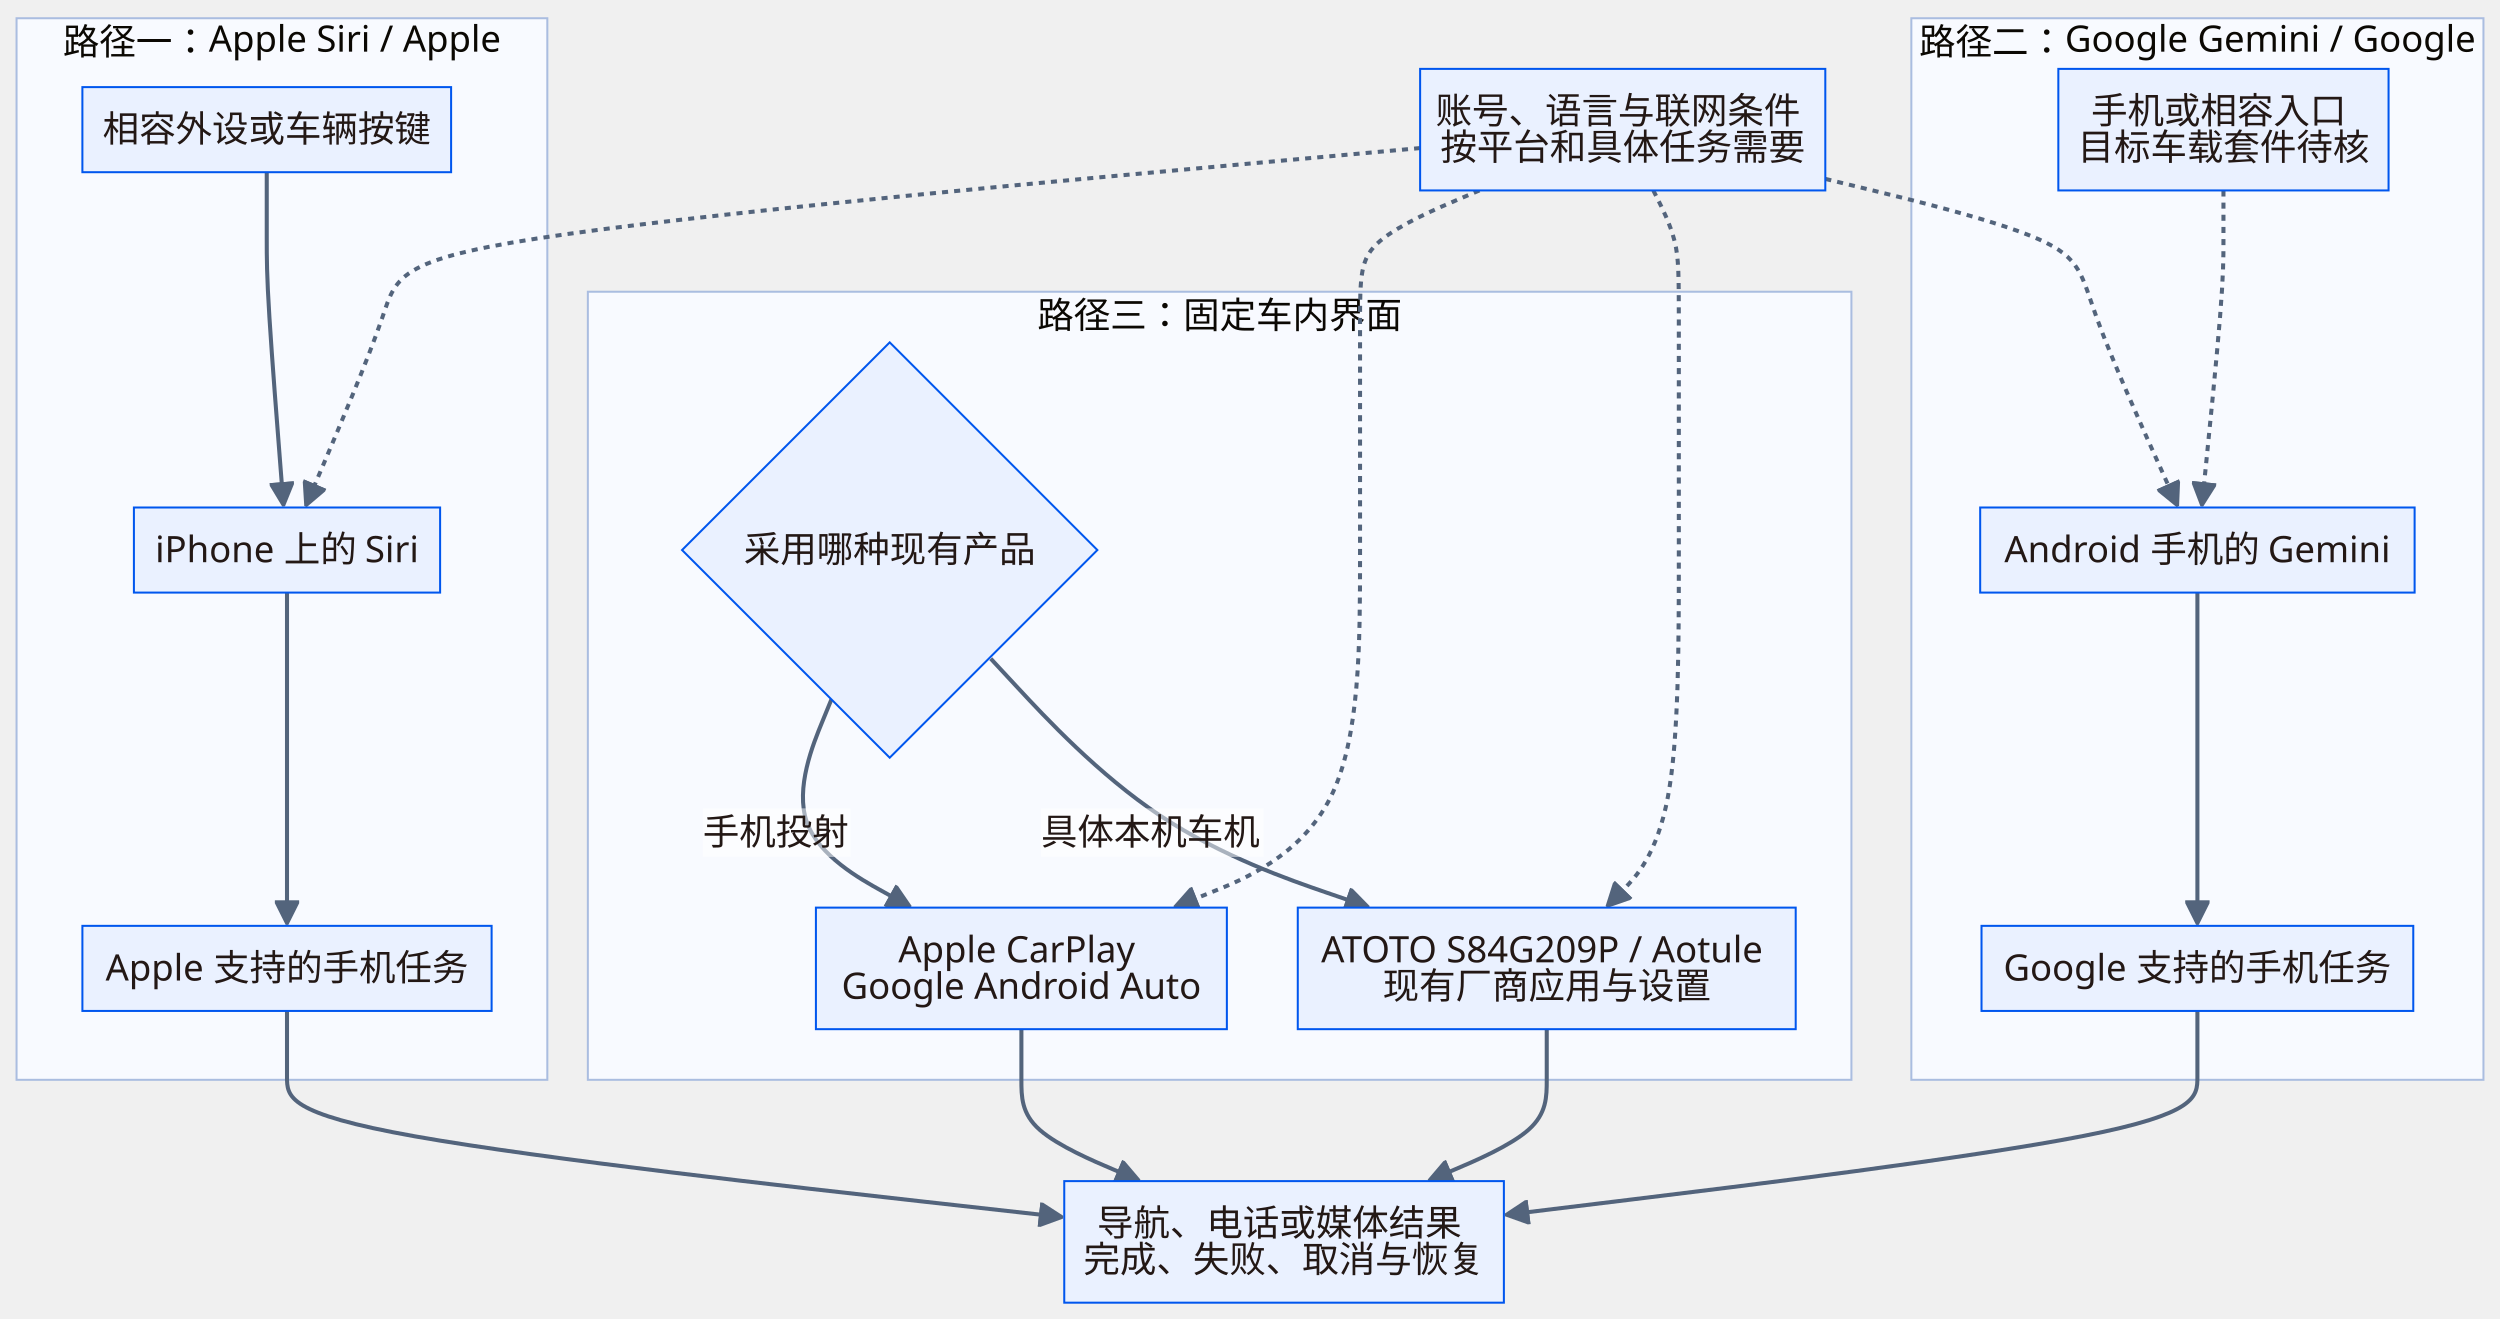
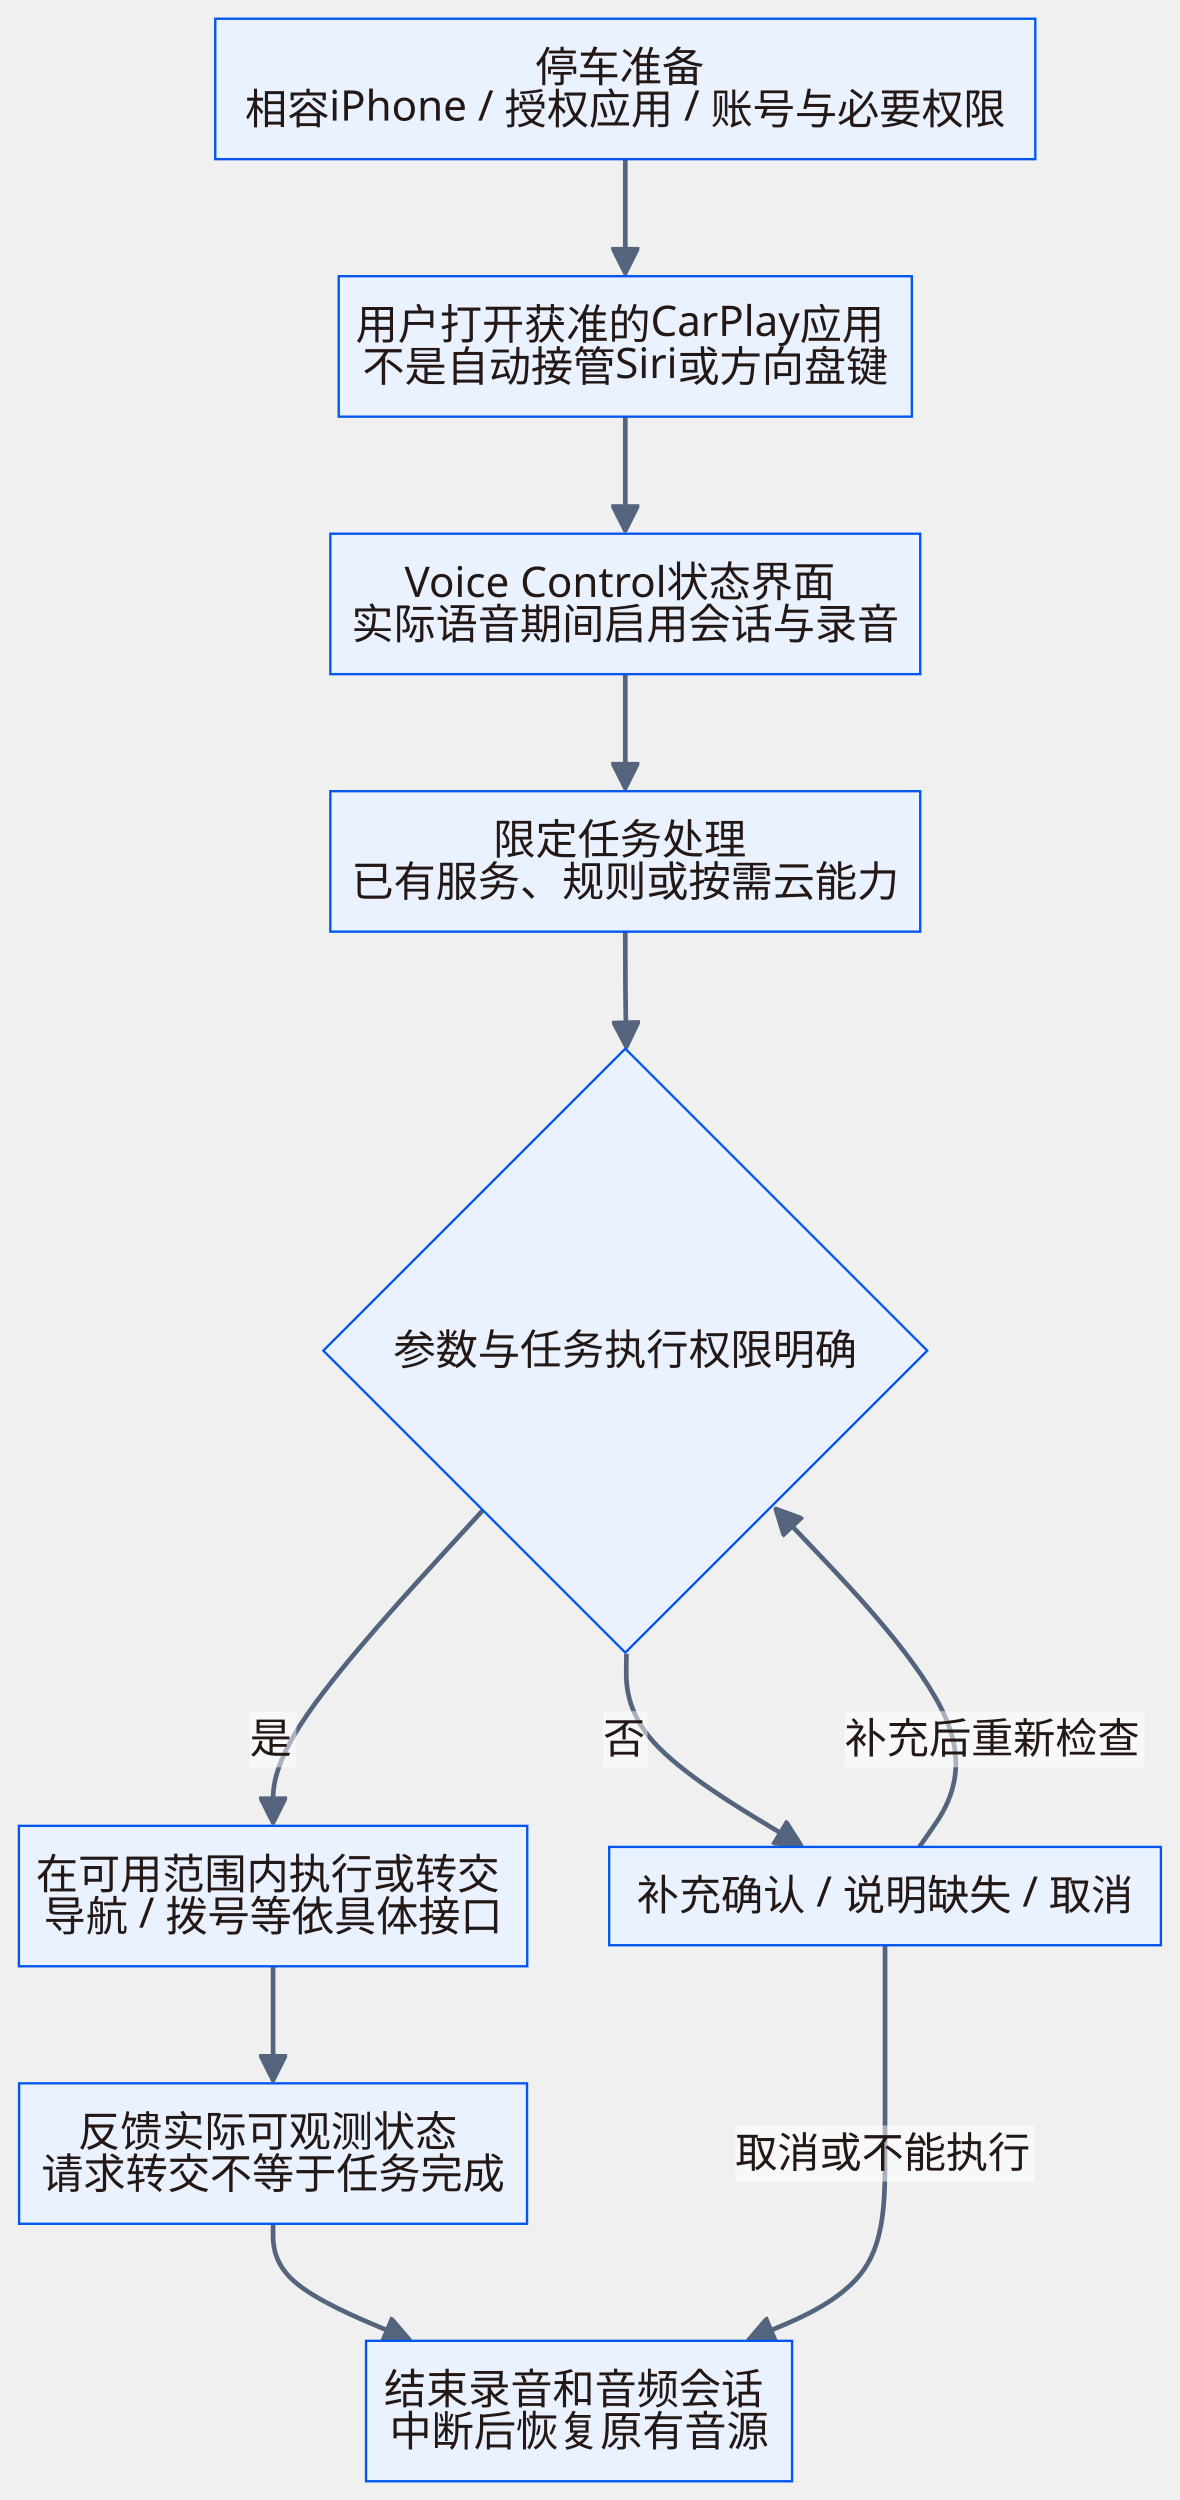
- <svg xmlns="http://www.w3.org/2000/svg" aria-roledescription="flowchart-v2" role="graphics-document document" viewBox="-8 -9 1233.662 651" height="651" width="1234" id="researchFigure2">
+ <svg xmlns="http://www.w3.org/2000/svg" aria-roledescription="flowchart-v2" role="graphics-document document" viewBox="-8 -8 503.859 1068" height="1068" width="504" id="researchFigure2">
  <style>#researchFigure2{font-family:Microsoft YaHei,PingFang SC,sans-serif;font-size:18px;fill:#231815;}#researchFigure2 .error-icon{fill:#F4F7FC;}#researchFigure2 .error-text{fill:#0b0803;stroke:#0b0803;}#researchFigure2 .edge-thickness-normal{stroke-width:2px;}#researchFigure2 .edge-thickness-thick{stroke-width:3.5px;}#researchFigure2 .edge-pattern-solid{stroke-dasharray:0;}#researchFigure2 .edge-pattern-dashed{stroke-dasharray:3;}#researchFigure2 .edge-pattern-dotted{stroke-dasharray:2;}#researchFigure2 .marker{fill:#53647C;stroke:#53647C;}#researchFigure2 .marker.cross{stroke:#53647C;}#researchFigure2 svg{font-family:Microsoft YaHei,PingFang SC,sans-serif;font-size:18px;}#researchFigure2 .label{font-family:Microsoft YaHei,PingFang SC,sans-serif;color:#231815;}#researchFigure2 .cluster-label text{fill:#0b0803;}#researchFigure2 .cluster-label span,#researchFigure2 p{color:#0b0803;}#researchFigure2 .label text,#researchFigure2 span,#researchFigure2 p{fill:#231815;color:#231815;}#researchFigure2 .node rect,#researchFigure2 .node circle,#researchFigure2 .node ellipse,#researchFigure2 .node polygon,#researchFigure2 .node path{fill:#EAF1FF;stroke:#0056EE;stroke-width:1px;}#researchFigure2 .flowchart-label text{text-anchor:middle;}#researchFigure2 .node .katex path{fill:#000;stroke:#000;stroke-width:1px;}#researchFigure2 .node .label{text-align:center;}#researchFigure2 .node.clickable{cursor:pointer;}#researchFigure2 .arrowheadPath{fill:#0b0b0b;}#researchFigure2 .edgePath .path{stroke:#53647C;stroke-width:2.0px;}#researchFigure2 .flowchart-link{stroke:#53647C;fill:none;}#researchFigure2 .edgeLabel{background-color:#FFFFFF;text-align:center;}#researchFigure2 .edgeLabel rect{opacity:0.5;background-color:#FFFFFF;fill:#FFFFFF;}#researchFigure2 .labelBkg{background-color:rgba(255, 255, 255, 0.5);}#researchFigure2 .cluster rect{fill:#F8FAFF;stroke:#AABDE0;stroke-width:1px;}#researchFigure2 .cluster text{fill:#0b0803;}#researchFigure2 .cluster span,#researchFigure2 p{color:#0b0803;}#researchFigure2 div.mermaidTooltip{position:absolute;text-align:center;max-width:200px;padding:2px;font-family:Microsoft YaHei,PingFang SC,sans-serif;font-size:12px;background:#F4F7FC;border:1px solid hsl(217.5, 17.143%, 87.255%);border-radius:2px;pointer-events:none;z-index:100;}#researchFigure2 .flowchartTitleText{text-anchor:middle;font-size:18px;fill:#231815;}#researchFigure2 :root{--mermaid-font-family:Microsoft YaHei,PingFang SC,sans-serif;}</style>
  <g>
    <marker orient="auto" markerHeight="12" markerWidth="12" markerUnits="userSpaceOnUse" refY="5" refX="6" viewBox="0 0 10 10" class="marker flowchart" id="researchFigure2_flowchart-pointEnd">
      <path style="stroke-width: 1; stroke-dasharray: 1, 0;" class="arrowMarkerPath" d="M 0 0 L 10 5 L 0 10 z" />
    </marker>
    <marker orient="auto" markerHeight="12" markerWidth="12" markerUnits="userSpaceOnUse" refY="5" refX="4.5" viewBox="0 0 10 10" class="marker flowchart" id="researchFigure2_flowchart-pointStart">
      <path style="stroke-width: 1; stroke-dasharray: 1, 0;" class="arrowMarkerPath" d="M 0 5 L 10 10 L 10 0 z" />
    </marker>
    <marker orient="auto" markerHeight="11" markerWidth="11" markerUnits="userSpaceOnUse" refY="5" refX="11" viewBox="0 0 10 10" class="marker flowchart" id="researchFigure2_flowchart-circleEnd">
      <circle style="stroke-width: 1; stroke-dasharray: 1, 0;" class="arrowMarkerPath" r="5" cy="5" cx="5" />
    </marker>
    <marker orient="auto" markerHeight="11" markerWidth="11" markerUnits="userSpaceOnUse" refY="5" refX="-1" viewBox="0 0 10 10" class="marker flowchart" id="researchFigure2_flowchart-circleStart">
      <circle style="stroke-width: 1; stroke-dasharray: 1, 0;" class="arrowMarkerPath" r="5" cy="5" cx="5" />
    </marker>
    <marker orient="auto" markerHeight="11" markerWidth="11" markerUnits="userSpaceOnUse" refY="5.2" refX="12" viewBox="0 0 11 11" class="marker cross flowchart" id="researchFigure2_flowchart-crossEnd">
      <path style="stroke-width: 2; stroke-dasharray: 1, 0;" class="arrowMarkerPath" d="M 1,1 l 9,9 M 10,1 l -9,9" />
    </marker>
    <marker orient="auto" markerHeight="11" markerWidth="11" markerUnits="userSpaceOnUse" refY="5.2" refX="-1" viewBox="0 0 11 11" class="marker cross flowchart" id="researchFigure2_flowchart-crossStart">
      <path style="stroke-width: 2; stroke-dasharray: 1, 0;" class="arrowMarkerPath" d="M 1,1 l 9,9 M 10,1 l -9,9" />
    </marker>
    <g class="root">
-       <g class="clusters">
-         <g id="C" class="cluster default flowchart-label">
-           <rect height="389" width="623.703" y="135" x="281.99" ry="0" rx="0" style="" />
-           <g transform="translate(593.8413, 135)" class="cluster-label">
-             <text style="">
-               <tspan class="row" x="0" dy="1em" xml:space="preserve">路径三：固定车内界面</tspan>
-             </text>
-           </g>
-         </g>
-         <g id="B" class="cluster default flowchart-label">
-           <rect height="524" width="282.391" y="0" x="935.271" ry="0" rx="0" style="" />
-           <g transform="translate(1076.466, 0)" class="cluster-label">
-             <text style="">
-               <tspan class="row" x="0" dy="1em" xml:space="preserve">路径二：Google Gemini / Google</tspan>
-             </text>
-           </g>
-         </g>
-         <g id="A" class="cluster default flowchart-label">
-           <rect height="524" width="261.99" y="0" x="0" ry="0" rx="0" style="" />
-           <g transform="translate(130.9949, 0)" class="cluster-label">
-             <text style="">
-               <tspan class="row" x="0" dy="1em" xml:space="preserve">路径一：Apple Siri / Apple</tspan>
-             </text>
-           </g>
-         </g>
-       </g>
+       <g class="clusters" />
      <g class="edgePaths">
-         <path marker-end="url(#researchFigure2_flowchart-pointEnd)" style="fill:none;" class="edge-thickness-normal edge-pattern-solid flowchart-link LS-A1 LE-A2" id="L-A1-A2-0" d="M123.497,76L123.497,81.667C123.497,87.333,123.497,98.667,123.497,108.5C123.497,118.333,123.497,126.667,124.82,147.703C126.143,168.739,128.789,202.477,130.112,219.347L131.435,236.216" />
-         <path marker-end="url(#researchFigure2_flowchart-pointEnd)" style="fill:none;" class="edge-thickness-normal edge-pattern-solid flowchart-link LS-A2 LE-A3" id="L-A2-A3-0" d="M133.497,283.5L133.497,303.25C133.497,323,133.497,362.5,133.497,389.033C133.497,415.567,133.497,429.133,133.497,435.917L133.497,442.7" />
-         <path marker-end="url(#researchFigure2_flowchart-pointEnd)" style="fill:none;stroke-width:2px;stroke-dasharray:3;" class="edge-thickness-normal edge-pattern-dotted flowchart-link LS-B1 LE-B2" id="L-B1-B2-0" d="M1089.326,85L1089.326,89.167C1089.326,93.333,1089.326,101.667,1089.326,110C1089.326,118.333,1089.326,126.667,1087.624,147.704C1085.923,168.742,1082.519,202.485,1080.818,219.356L1079.116,236.227" />
-         <path marker-end="url(#researchFigure2_flowchart-pointEnd)" style="fill:none;" class="edge-thickness-normal edge-pattern-solid flowchart-link LS-B2 LE-B3" id="L-B2-B3-0" d="M1076.466,283.5L1076.466,303.25C1076.466,323,1076.466,362.5,1076.466,389.033C1076.466,415.567,1076.466,429.133,1076.466,435.917L1076.466,442.7" />
-         <path marker-end="url(#researchFigure2_flowchart-pointEnd)" style="fill:none;" class="edge-thickness-normal edge-pattern-solid flowchart-link LS-C1 LE-C2" id="L-C1-C2-0" d="M402.223,336.233L397.726,347.194C393.228,358.155,384.234,380.078,390.078,396.777C395.923,413.476,416.605,424.952,426.947,430.69L437.288,436.429" />
-         <path marker-end="url(#researchFigure2_flowchart-pointEnd)" style="fill:none;" class="edge-thickness-normal edge-pattern-solid flowchart-link LS-C1 LE-C3" id="L-C1-C3-0" d="M480.865,316.124L494.162,330.437C507.459,344.75,534.052,373.375,564.43,393.567C594.808,413.758,628.97,425.517,646.05,431.396L663.131,437.275" />
-         <path marker-end="url(#researchFigure2_flowchart-pointEnd)" style="fill:none;stroke-width:2px;stroke-dasharray:3;" class="edge-thickness-normal edge-pattern-dotted flowchart-link LS-SERVICE LE-A2" id="L-SERVICE-A2-0" d="M692.802,64.09L608.626,71.742C524.449,79.393,356.096,94.697,271.92,106.515C187.743,118.333,187.743,126.667,180.537,147.771C173.331,168.874,158.919,202.749,151.712,219.686L144.506,236.623" />
-         <path marker-end="url(#researchFigure2_flowchart-pointEnd)" style="fill:none;stroke-width:2px;stroke-dasharray:3;" class="edge-thickness-normal edge-pattern-dotted flowchart-link LS-SERVICE LE-B2" id="L-SERVICE-B2-0" d="M892.802,79.304L913.853,84.42C934.904,89.536,977.005,99.768,998.056,109.051C1019.107,118.333,1019.107,126.667,1026.73,147.778C1034.353,168.889,1049.599,202.778,1057.222,219.722L1064.844,236.667" />
-         <path marker-end="url(#researchFigure2_flowchart-pointEnd)" style="fill:none;stroke-width:2px;stroke-dasharray:3;" class="edge-thickness-normal edge-pattern-dotted flowchart-link LS-SERVICE LE-C2" id="L-SERVICE-C2-0" d="M722.081,85L712.258,89.167C702.436,93.333,682.791,101.667,672.968,110C663.146,118.333,663.146,126.667,663.146,152.083C663.146,177.5,663.146,220,663.146,264.5C663.146,309,663.146,355.5,648.581,384.588C634.016,413.676,604.886,425.352,590.32,431.19L575.755,437.028" />
-         <path marker-end="url(#researchFigure2_flowchart-pointEnd)" style="fill:none;stroke-width:2px;stroke-dasharray:3;" class="edge-thickness-normal edge-pattern-dotted flowchart-link LS-SERVICE LE-C3" id="L-SERVICE-C3-0" d="M807.909,85L810.007,89.167C812.105,93.333,816.301,101.667,818.399,110C820.498,118.333,820.498,126.667,820.498,152.083C820.498,177.5,820.498,220,820.498,264.5C820.498,309,820.498,355.5,815.113,384.284C809.728,413.067,798.959,424.134,793.575,429.668L788.19,435.202" />
-         <path marker-end="url(#researchFigure2_flowchart-pointEnd)" style="fill:none;" class="edge-thickness-normal edge-pattern-solid flowchart-link LS-A3 LE-RESULT" id="L-A3-RESULT-0" d="M133.497,490L133.497,495.667C133.497,501.333,133.497,512.667,133.497,522.5C133.497,532.333,133.497,540.667,196.56,551.881C259.624,563.095,385.751,577.191,448.815,584.238L511.879,591.286" />
-         <path marker-end="url(#researchFigure2_flowchart-pointEnd)" style="fill:none;" class="edge-thickness-normal edge-pattern-solid flowchart-link LS-B3 LE-RESULT" id="L-B3-RESULT-0" d="M1076.466,490L1076.466,495.667C1076.466,501.333,1076.466,512.667,1076.466,522.5C1076.466,532.333,1076.466,540.667,1020.29,551.687C964.113,562.707,851.76,576.414,795.584,583.268L739.407,590.121" />
-         <path marker-end="url(#researchFigure2_flowchart-pointEnd)" style="fill:none;" class="edge-thickness-normal edge-pattern-solid flowchart-link LS-C2 LE-RESULT" id="L-C2-RESULT-0" d="M495.99,499L495.99,503.167C495.99,507.333,495.99,515.667,495.99,524C495.99,532.333,495.99,540.667,504.999,548.655C514.008,556.643,532.027,564.287,541.036,568.109L550.045,571.93" />
-         <path marker-end="url(#researchFigure2_flowchart-pointEnd)" style="fill:none;" class="edge-thickness-normal edge-pattern-solid flowchart-link LS-C3 LE-RESULT" id="L-C3-RESULT-0" d="M755.302,499L755.302,503.167C755.302,507.333,755.302,515.667,755.302,524C755.302,532.333,755.302,540.667,746.293,548.655C737.284,556.643,719.265,564.287,710.256,568.109L701.247,571.93" />
+         <path marker-end="url(#researchFigure2_flowchart-pointEnd)" style="fill:none;" class="edge-thickness-normal edge-pattern-solid flowchart-link LS-SETUP LE-ENTRY" id="L-SETUP-ENTRY-0" d="M259.051,60L259.051,64.167C259.051,68.333,259.051,76.667,259.051,84.117C259.051,91.567,259.051,98.133,259.051,101.417L259.051,104.7" />
+         <path marker-end="url(#researchFigure2_flowchart-pointEnd)" style="fill:none;" class="edge-thickness-normal edge-pattern-solid flowchart-link LS-ENTRY LE-LISTEN" id="L-ENTRY-LISTEN-0" d="M259.051,170L259.051,174.167C259.051,178.333,259.051,186.667,259.051,194.117C259.051,201.567,259.051,208.133,259.051,211.417L259.051,214.7" />
+         <path marker-end="url(#researchFigure2_flowchart-pointEnd)" style="fill:none;" class="edge-thickness-normal edge-pattern-solid flowchart-link LS-LISTEN LE-TASK" id="L-LISTEN-TASK-0" d="M259.051,280L259.051,284.167C259.051,288.333,259.051,296.667,259.051,304.117C259.051,311.567,259.051,318.133,259.051,321.417L259.051,324.7" />
+         <path marker-end="url(#researchFigure2_flowchart-pointEnd)" style="fill:none;" class="edge-thickness-normal edge-pattern-solid flowchart-link LS-TASK LE-CHECK" id="L-TASK-CHECK-0" d="M259.051,390L259.051,394.167C259.051,398.333,259.051,406.667,259.117,414.2C259.183,421.734,259.315,428.467,259.381,431.834L259.447,435.201" />
+         <path marker-end="url(#researchFigure2_flowchart-pointEnd)" style="fill:none;" class="edge-thickness-normal edge-pattern-solid flowchart-link LS-CHECK LE-ACTION" id="L-CHECK-ACTION-0" d="M198.217,637.166L183.279,653.472C168.34,669.778,138.463,702.389,123.524,723.978C108.586,745.567,108.586,756.133,108.586,761.417L108.586,766.7" />
+         <path marker-end="url(#researchFigure2_flowchart-pointEnd)" style="fill:none;" class="edge-thickness-normal edge-pattern-solid flowchart-link LS-CHECK LE-CONFIRM" id="L-CHECK-CONFIRM-0" d="M259.551,698.5L259.467,704.583C259.384,710.667,259.217,722.833,271.075,736.127C282.933,749.42,306.816,763.84,318.757,771.05L330.699,778.261" />
+         <path marker-end="url(#researchFigure2_flowchart-pointEnd)" style="fill:none;" class="edge-thickness-normal edge-pattern-solid flowchart-link LS-CONFIRM LE-CHECK" id="L-CONFIRM-CHECK-0" d="M384.669,781L390.018,773.333C395.368,765.667,406.067,750.333,396.297,726.749C386.527,703.165,356.289,671.329,341.169,655.411L326.05,639.494" />
+         <path marker-end="url(#researchFigure2_flowchart-pointEnd)" style="fill:none;" class="edge-thickness-normal edge-pattern-solid flowchart-link LS-ACTION LE-RESULT" id="L-ACTION-RESULT-0" d="M108.586,832L108.586,836.167C108.586,840.333,108.586,848.667,108.586,856.117C108.586,863.567,108.586,870.133,108.586,873.417L108.586,876.7" />
+         <path marker-end="url(#researchFigure2_flowchart-pointEnd)" style="fill:none;" class="edge-thickness-normal edge-pattern-solid flowchart-link LS-RESULT LE-END" id="L-RESULT-END-0" d="M108.586,942L108.586,946.167C108.586,950.333,108.586,958.667,117.674,966.657C126.763,974.648,144.94,982.296,154.028,986.12L163.117,989.944" />
+         <path marker-end="url(#researchFigure2_flowchart-pointEnd)" style="fill:none;" class="edge-thickness-normal edge-pattern-solid flowchart-link LS-CONFIRM LE-END" id="L-CONFIRM-END-0" d="M370.016,823L370.016,828.667C370.016,834.333,370.016,845.667,370.016,860.5C370.016,875.333,370.016,893.667,370.016,912C370.016,930.333,370.016,948.667,360.927,961.657C351.839,974.648,333.662,982.296,324.573,986.12L315.485,989.944" />
      </g>
      <g class="edgeLabels">
        <g class="edgeLabel">
          <g transform="translate(0, 0)" class="label">
            <rect height="0" width="0" ry="0" rx="0" />
            <text style="">
              <tspan class="row" x="0" dy="1em" xml:space="preserve" />
            </text>
          </g>
        </g>
        <g class="edgeLabel">
          <g transform="translate(0, 0)" class="label">
            <rect height="0" width="0" ry="0" rx="0" />
            <text style="">
              <tspan class="row" x="0" dy="1em" xml:space="preserve" />
            </text>
          </g>
        </g>
        <g class="edgeLabel">
          <g transform="translate(0, 0)" class="label">
            <rect height="0" width="0" ry="0" rx="0" />
            <text style="">
              <tspan class="row" x="0" dy="1em" xml:space="preserve" />
            </text>
          </g>
        </g>
        <g class="edgeLabel">
          <g transform="translate(0, 0)" class="label">
            <rect height="0" width="0" ry="0" rx="0" />
            <text style="">
              <tspan class="row" x="0" dy="1em" xml:space="preserve" />
            </text>
          </g>
        </g>
-         <g transform="translate(375.2397, 402)" class="edgeLabel">
-           <g transform="translate(-36.5, -12)" class="label">
-             <rect height="24" width="72.97" ry="0" rx="0" />
-             <text style="">
-               <tspan class="row" x="0" dy="1em" xml:space="preserve">手机投射</tspan>
-             </text>
-           </g>
-         </g>
-         <g transform="translate(560.646, 402)" class="edgeLabel">
-           <g transform="translate(-55, -12)" class="label">
-             <rect height="24" width="109.95" ry="0" rx="0" />
-             <text style="">
-               <tspan class="row" x="0" dy="1em" xml:space="preserve">具体本机车机</tspan>
-             </text>
-           </g>
-         </g>
-         <g class="edgeLabel">
-           <g transform="translate(0, 0)" class="label">
-             <rect height="0" width="0" ry="0" rx="0" />
-             <text style="">
-               <tspan class="row" x="0" dy="1em" xml:space="preserve" />
-             </text>
-           </g>
-         </g>
-         <g class="edgeLabel">
-           <g transform="translate(0, 0)" class="label">
-             <rect height="0" width="0" ry="0" rx="0" />
-             <text style="">
-               <tspan class="row" x="0" dy="1em" xml:space="preserve" />
-             </text>
-           </g>
-         </g>
-         <g class="edgeLabel">
-           <g transform="translate(0, 0)" class="label">
-             <rect height="0" width="0" ry="0" rx="0" />
-             <text style="">
-               <tspan class="row" x="0" dy="1em" xml:space="preserve" />
-             </text>
-           </g>
-         </g>
-         <g class="edgeLabel">
-           <g transform="translate(0, 0)" class="label">
-             <rect height="0" width="0" ry="0" rx="0" />
-             <text style="">
-               <tspan class="row" x="0" dy="1em" xml:space="preserve" />
-             </text>
-           </g>
-         </g>
-         <g class="edgeLabel">
-           <g transform="translate(0, 0)" class="label">
-             <rect height="0" width="0" ry="0" rx="0" />
-             <text style="">
-               <tspan class="row" x="0" dy="1em" xml:space="preserve" />
-             </text>
-           </g>
-         </g>
-         <g class="edgeLabel">
-           <g transform="translate(0, 0)" class="label">
-             <rect height="0" width="0" ry="0" rx="0" />
-             <text style="">
-               <tspan class="row" x="0" dy="1em" xml:space="preserve" />
-             </text>
-           </g>
-         </g>
-         <g class="edgeLabel">
-           <g transform="translate(0, 0)" class="label">
-             <rect height="0" width="0" ry="0" rx="0" />
-             <text style="">
-               <tspan class="row" x="0" dy="1em" xml:space="preserve" />
-             </text>
-           </g>
-         </g>
-         <g class="edgeLabel">
-           <g transform="translate(0, 0)" class="label">
-             <rect height="0" width="0" ry="0" rx="0" />
-             <text style="">
-               <tspan class="row" x="0" dy="1em" xml:space="preserve" />
+         <g transform="translate(108.5859, 735)" class="edgeLabel">
+           <g transform="translate(-10, -12)" class="label">
+             <rect height="24" width="20" ry="0" rx="0" />
+             <text style="">
+               <tspan class="row" x="0" dy="1em" xml:space="preserve">是</tspan>
+             </text>
+           </g>
+         </g>
+         <g transform="translate(259.0508, 735)" class="edgeLabel">
+           <g transform="translate(-9.5, -12)" class="label">
+             <rect height="24" width="19" ry="0" rx="0" />
+             <text style="">
+               <tspan class="row" x="0" dy="1em" xml:space="preserve">否</tspan>
+             </text>
+           </g>
+         </g>
+         <g transform="translate(416.7656, 735)" class="edgeLabel">
+           <g transform="translate(-64, -12)" class="label">
+             <rect height="24" width="128" ry="0" rx="0" />
+             <text style="">
+               <tspan class="row" x="0" dy="1em" xml:space="preserve">补充后重新检查</tspan>
+             </text>
+           </g>
+         </g>
+         <g class="edgeLabel">
+           <g transform="translate(0, 0)" class="label">
+             <rect height="0" width="0" ry="0" rx="0" />
+             <text style="">
+               <tspan class="row" x="0" dy="1em" xml:space="preserve" />
+             </text>
+           </g>
+         </g>
+         <g class="edgeLabel">
+           <g transform="translate(0, 0)" class="label">
+             <rect height="0" width="0" ry="0" rx="0" />
+             <text style="">
+               <tspan class="row" x="0" dy="1em" xml:space="preserve" />
+             </text>
+           </g>
+         </g>
+         <g transform="translate(370.0156, 912)" class="edgeLabel">
+           <g transform="translate(-64, -12)" class="label">
+             <rect height="24" width="128" ry="0" rx="0" />
+             <text style="">
+               <tspan class="row" x="0" dy="1em" xml:space="preserve">取消或不能执行</tspan>
            </text>
          </g>
        </g>
      </g>
      <g class="nodes">
-         <g transform="translate(430.9897, 262.5)" data-id="C1" data-node="true" id="flowchart-C1-109" class="node default default flowchart-label">
-           <polygon style="" transform="translate(-102.5,102.5)" class="label-container" points="102.5,0 205,-102.5 102.5,-205 0,-102.5" />
+         <g transform="translate(259.0508, 30)" data-id="SETUP" data-node="true" id="flowchart-SETUP-20" class="node default default flowchart-label">
+           <rect height="60" width="350.319" y="-30" x="-175.16" ry="0" rx="0" style="" class="basic label-container" />
+           <g transform="translate(0, -21)" style="" class="label">
+             <rect />
+             <text style="">
+               <tspan class="row" x="0" dy="1em" xml:space="preserve">停车准备</tspan>
+               <tspan class="row" x="0" dy="1em" xml:space="preserve">相容iPhone / 授权应用 / 账号与必要权限</tspan>
+             </text>
+           </g>
+         </g>
+         <g transform="translate(259.0508, 140)" data-id="ENTRY" data-node="true" id="flowchart-ENTRY-21" class="node default default flowchart-label">
+           <rect height="60" width="244.842" y="-30" x="-122.421" ry="0" rx="0" style="" class="basic label-container" />
+           <g transform="translate(0, -21)" style="" class="label">
+             <rect />
+             <text style="">
+               <tspan class="row" x="0" dy="1em" xml:space="preserve">用户打开获准的CarPlay应用</tspan>
+               <tspan class="row" x="0" dy="1em" xml:space="preserve">不是自动接管Siri或方向盘键</tspan>
+             </text>
+           </g>
+         </g>
+         <g transform="translate(259.0508, 250)" data-id="LISTEN" data-node="true" id="flowchart-LISTEN-23" class="node default default flowchart-label">
+           <rect height="60" width="252" y="-30" x="-126" ry="0" rx="0" style="" class="basic label-container" />
+           <g transform="translate(0, -21)" style="" class="label">
+             <rect />
+             <text style="">
+               <tspan class="row" x="0" dy="1em" xml:space="preserve">Voice Control状态界面</tspan>
+               <tspan class="row" x="0" dy="1em" xml:space="preserve">实际语音期间启用会话与录音</tspan>
+             </text>
+           </g>
+         </g>
+         <g transform="translate(259.0508, 360)" data-id="TASK" data-node="true" id="flowchart-TASK-25" class="node default default flowchart-label">
+           <rect height="60" width="252" y="-30" x="-126" ry="0" rx="0" style="" class="basic label-container" />
+           <g transform="translate(0, -21)" style="" class="label">
+             <rect />
+             <text style="">
+               <tspan class="row" x="0" dy="1em" xml:space="preserve">限定任务处理</tspan>
+               <tspan class="row" x="0" dy="1em" xml:space="preserve">已有服务、规则或按需云能力</tspan>
+             </text>
+           </g>
+         </g>
+         <g transform="translate(259.0508, 569)" data-id="CHECK" data-node="true" id="flowchart-CHECK-27" class="node default default flowchart-label">
+           <polygon style="" transform="translate(-129,129)" class="label-container" points="129,0 258,-129 129,-258 0,-129" />
          <g transform="translate(0, -12)" style="" class="label">
            <rect />
            <text style="">
-               <tspan class="row" x="0" dy="1em" xml:space="preserve">采用哪种现有产品</tspan>
-             </text>
-           </g>
-         </g>
-         <g transform="translate(495.9897, 469)" data-id="C2" data-node="true" id="flowchart-C2-111" class="node default default flowchart-label">
-           <rect height="60" width="202.844" y="-30" x="-101.422" ry="0" rx="0" style="" class="basic label-container" />
-           <g transform="translate(0, -21)" style="" class="label">
-             <rect />
-             <text style="">
-               <tspan class="row" x="0" dy="1em" xml:space="preserve">Apple CarPlay</tspan>
-               <tspan class="row" x="0" dy="1em" xml:space="preserve">Google Android Auto</tspan>
-             </text>
-           </g>
-         </g>
-         <g transform="translate(755.3022, 469)" data-id="C3" data-node="true" id="flowchart-C3-113" class="node default default flowchart-label">
-           <rect height="60" width="245.781" y="-30" x="-122.891" ry="0" rx="0" style="" class="basic label-container" />
-           <g transform="translate(0, -21)" style="" class="label">
-             <rect />
-             <text style="">
-               <tspan class="row" x="0" dy="1em" xml:space="preserve">ATOTO S84G209P / Aotule</tspan>
-               <tspan class="row" x="0" dy="1em" xml:space="preserve">现有厂商应用与设置</tspan>
-             </text>
-           </g>
-         </g>
-         <g transform="translate(1076.466, 262.5)" data-id="B2" data-node="true" id="flowchart-B2-106" class="node default default flowchart-label">
-           <rect height="42" width="214.438" y="-21" x="-107.219" ry="0" rx="0" style="" class="basic label-container" />
+               <tspan class="row" x="0" dy="1em" xml:space="preserve">参数与任务执行权限明确</tspan>
+             </text>
+           </g>
+         </g>
+         <g transform="translate(108.5859, 802)" data-id="ACTION" data-node="true" id="flowchart-ACTION-29" class="node default default flowchart-label">
+           <rect height="60" width="217.172" y="-30" x="-108.586" ry="0" rx="0" style="" class="basic label-container" />
+           <g transform="translate(0, -21)" style="" class="label">
+             <rect />
+             <text style="">
+               <tspan class="row" x="0" dy="1em" xml:space="preserve">在可用范围内执行或转交</tspan>
+               <tspan class="row" x="0" dy="1em" xml:space="preserve">导航 / 拨号等依具体接口</tspan>
+             </text>
+           </g>
+         </g>
+         <g transform="translate(370.0156, 802)" data-id="CONFIRM" data-node="true" id="flowchart-CONFIRM-31" class="node default default flowchart-label">
+           <rect height="42" width="235.688" y="-21" x="-117.844" ry="0" rx="0" style="" class="basic label-container" />
          <g transform="translate(0, -12)" style="" class="label">
            <rect />
            <text style="">
-               <tspan class="row" x="0" dy="1em" xml:space="preserve">Android 手机的 Gemini</tspan>
-             </text>
-           </g>
-         </g>
-         <g transform="translate(1089.326, 55)" data-id="B1" data-node="true" id="flowchart-B1-105" class="node default default flowchart-label">
-           <rect height="60" width="163" y="-30" x="-81.5" ry="0" rx="0" style="" class="basic label-container" />
-           <g transform="translate(0, -21)" style="" class="label">
-             <rect />
-             <text style="">
-               <tspan class="row" x="0" dy="1em" xml:space="preserve">手机或相容入口</tspan>
-               <tspan class="row" x="0" dy="1em" xml:space="preserve">目标车载套件待核</tspan>
-             </text>
-           </g>
-         </g>
-         <g transform="translate(1076.466, 469)" data-id="B3" data-node="true" id="flowchart-B3-108" class="node default default flowchart-label">
-           <rect height="42" width="213.115" y="-21" x="-106.558" ry="0" rx="0" style="" class="basic label-container" />
-           <g transform="translate(0, -12)" style="" class="label">
-             <rect />
-             <text style="">
-               <tspan class="row" x="0" dy="1em" xml:space="preserve">Google 支持的手机任务</tspan>
-             </text>
-           </g>
-         </g>
-         <g transform="translate(133.4966, 262.5)" data-id="A2" data-node="true" id="flowchart-A2-102" class="node default default flowchart-label">
-           <rect height="42" width="151.141" y="-21" x="-75.57" ry="0" rx="0" style="" class="basic label-container" />
-           <g transform="translate(0, -12)" style="" class="label">
-             <rect />
-             <text style="">
-               <tspan class="row" x="0" dy="1em" xml:space="preserve">iPhone 上的 Siri</tspan>
-             </text>
-           </g>
-         </g>
-         <g transform="translate(123.4966, 55)" data-id="A1" data-node="true" id="flowchart-A1-101" class="node default default flowchart-label">
-           <rect height="42" width="182" y="-21" x="-91" ry="0" rx="0" style="" class="basic label-container" />
-           <g transform="translate(0, -12)" style="" class="label">
-             <rect />
-             <text style="">
-               <tspan class="row" x="0" dy="1em" xml:space="preserve">相容外设或车辆按键</tspan>
-             </text>
-           </g>
-         </g>
-         <g transform="translate(133.4966, 469)" data-id="A3" data-node="true" id="flowchart-A3-104" class="node default default flowchart-label">
-           <rect height="42" width="201.986" y="-21" x="-100.993" ry="0" rx="0" style="" class="basic label-container" />
-           <g transform="translate(0, -12)" style="" class="label">
-             <rect />
-             <text style="">
-               <tspan class="row" x="0" dy="1em" xml:space="preserve">Apple 支持的手机任务</tspan>
-             </text>
-           </g>
-         </g>
-         <g transform="translate(792.8022, 55)" data-id="SERVICE" data-node="true" id="flowchart-SERVICE-114" class="node default default flowchart-label">
-           <rect height="60" width="200" y="-30" x="-100" ry="0" rx="0" style="" class="basic label-container" />
-           <g transform="translate(0, -21)" style="" class="label">
-             <rect />
-             <text style="">
-               <tspan class="row" x="0" dy="1em" xml:space="preserve">账号、语言与联网条件</tspan>
-               <tspan class="row" x="0" dy="1em" xml:space="preserve">按平台和具体任务需要</tspan>
-             </text>
-           </g>
-         </g>
-         <g transform="translate(625.646, 604)" data-id="RESULT" data-node="true" id="flowchart-RESULT-115" class="node default default flowchart-label">
+               <tspan class="row" x="0" dy="1em" xml:space="preserve">补充确认 / 说明缺失 / 取消</tspan>
+             </text>
+           </g>
+         </g>
+         <g transform="translate(108.5859, 912)" data-id="RESULT" data-node="true" id="flowchart-RESULT-35" class="node default default flowchart-label">
          <rect height="60" width="217" y="-30" x="-108.5" ry="0" rx="0" style="" class="basic label-container" />
          <g transform="translate(0, -21)" style="" class="label">
            <rect />
            <text style="">
-               <tspan class="row" x="0" dy="1em" xml:space="preserve">导航、电话或媒体结果</tspan>
-               <tspan class="row" x="0" dy="1em" xml:space="preserve">完成、失败、取消与恢复</tspan>
+               <tspan class="row" x="0" dy="1em" xml:space="preserve">反馈实际可观测状态</tspan>
+               <tspan class="row" x="0" dy="1em" xml:space="preserve">请求转交不等于任务完成</tspan>
+             </text>
+           </g>
+         </g>
+         <g transform="translate(239.3008, 1022)" data-id="END" data-node="true" id="flowchart-END-37" class="node default default flowchart-label">
+           <rect height="60" width="182" y="-30" x="-91" ry="0" rx="0" style="" class="basic label-container" />
+           <g transform="translate(0, -21)" style="" class="label">
+             <rect />
+             <text style="">
+               <tspan class="row" x="0" dy="1em" xml:space="preserve">结束录音和音频会话</tspan>
+               <tspan class="row" x="0" dy="1em" xml:space="preserve">中断后恢复原有音源</tspan>
            </text>
          </g>
        </g>
      </g>
    </g>
  </g>
</svg>
